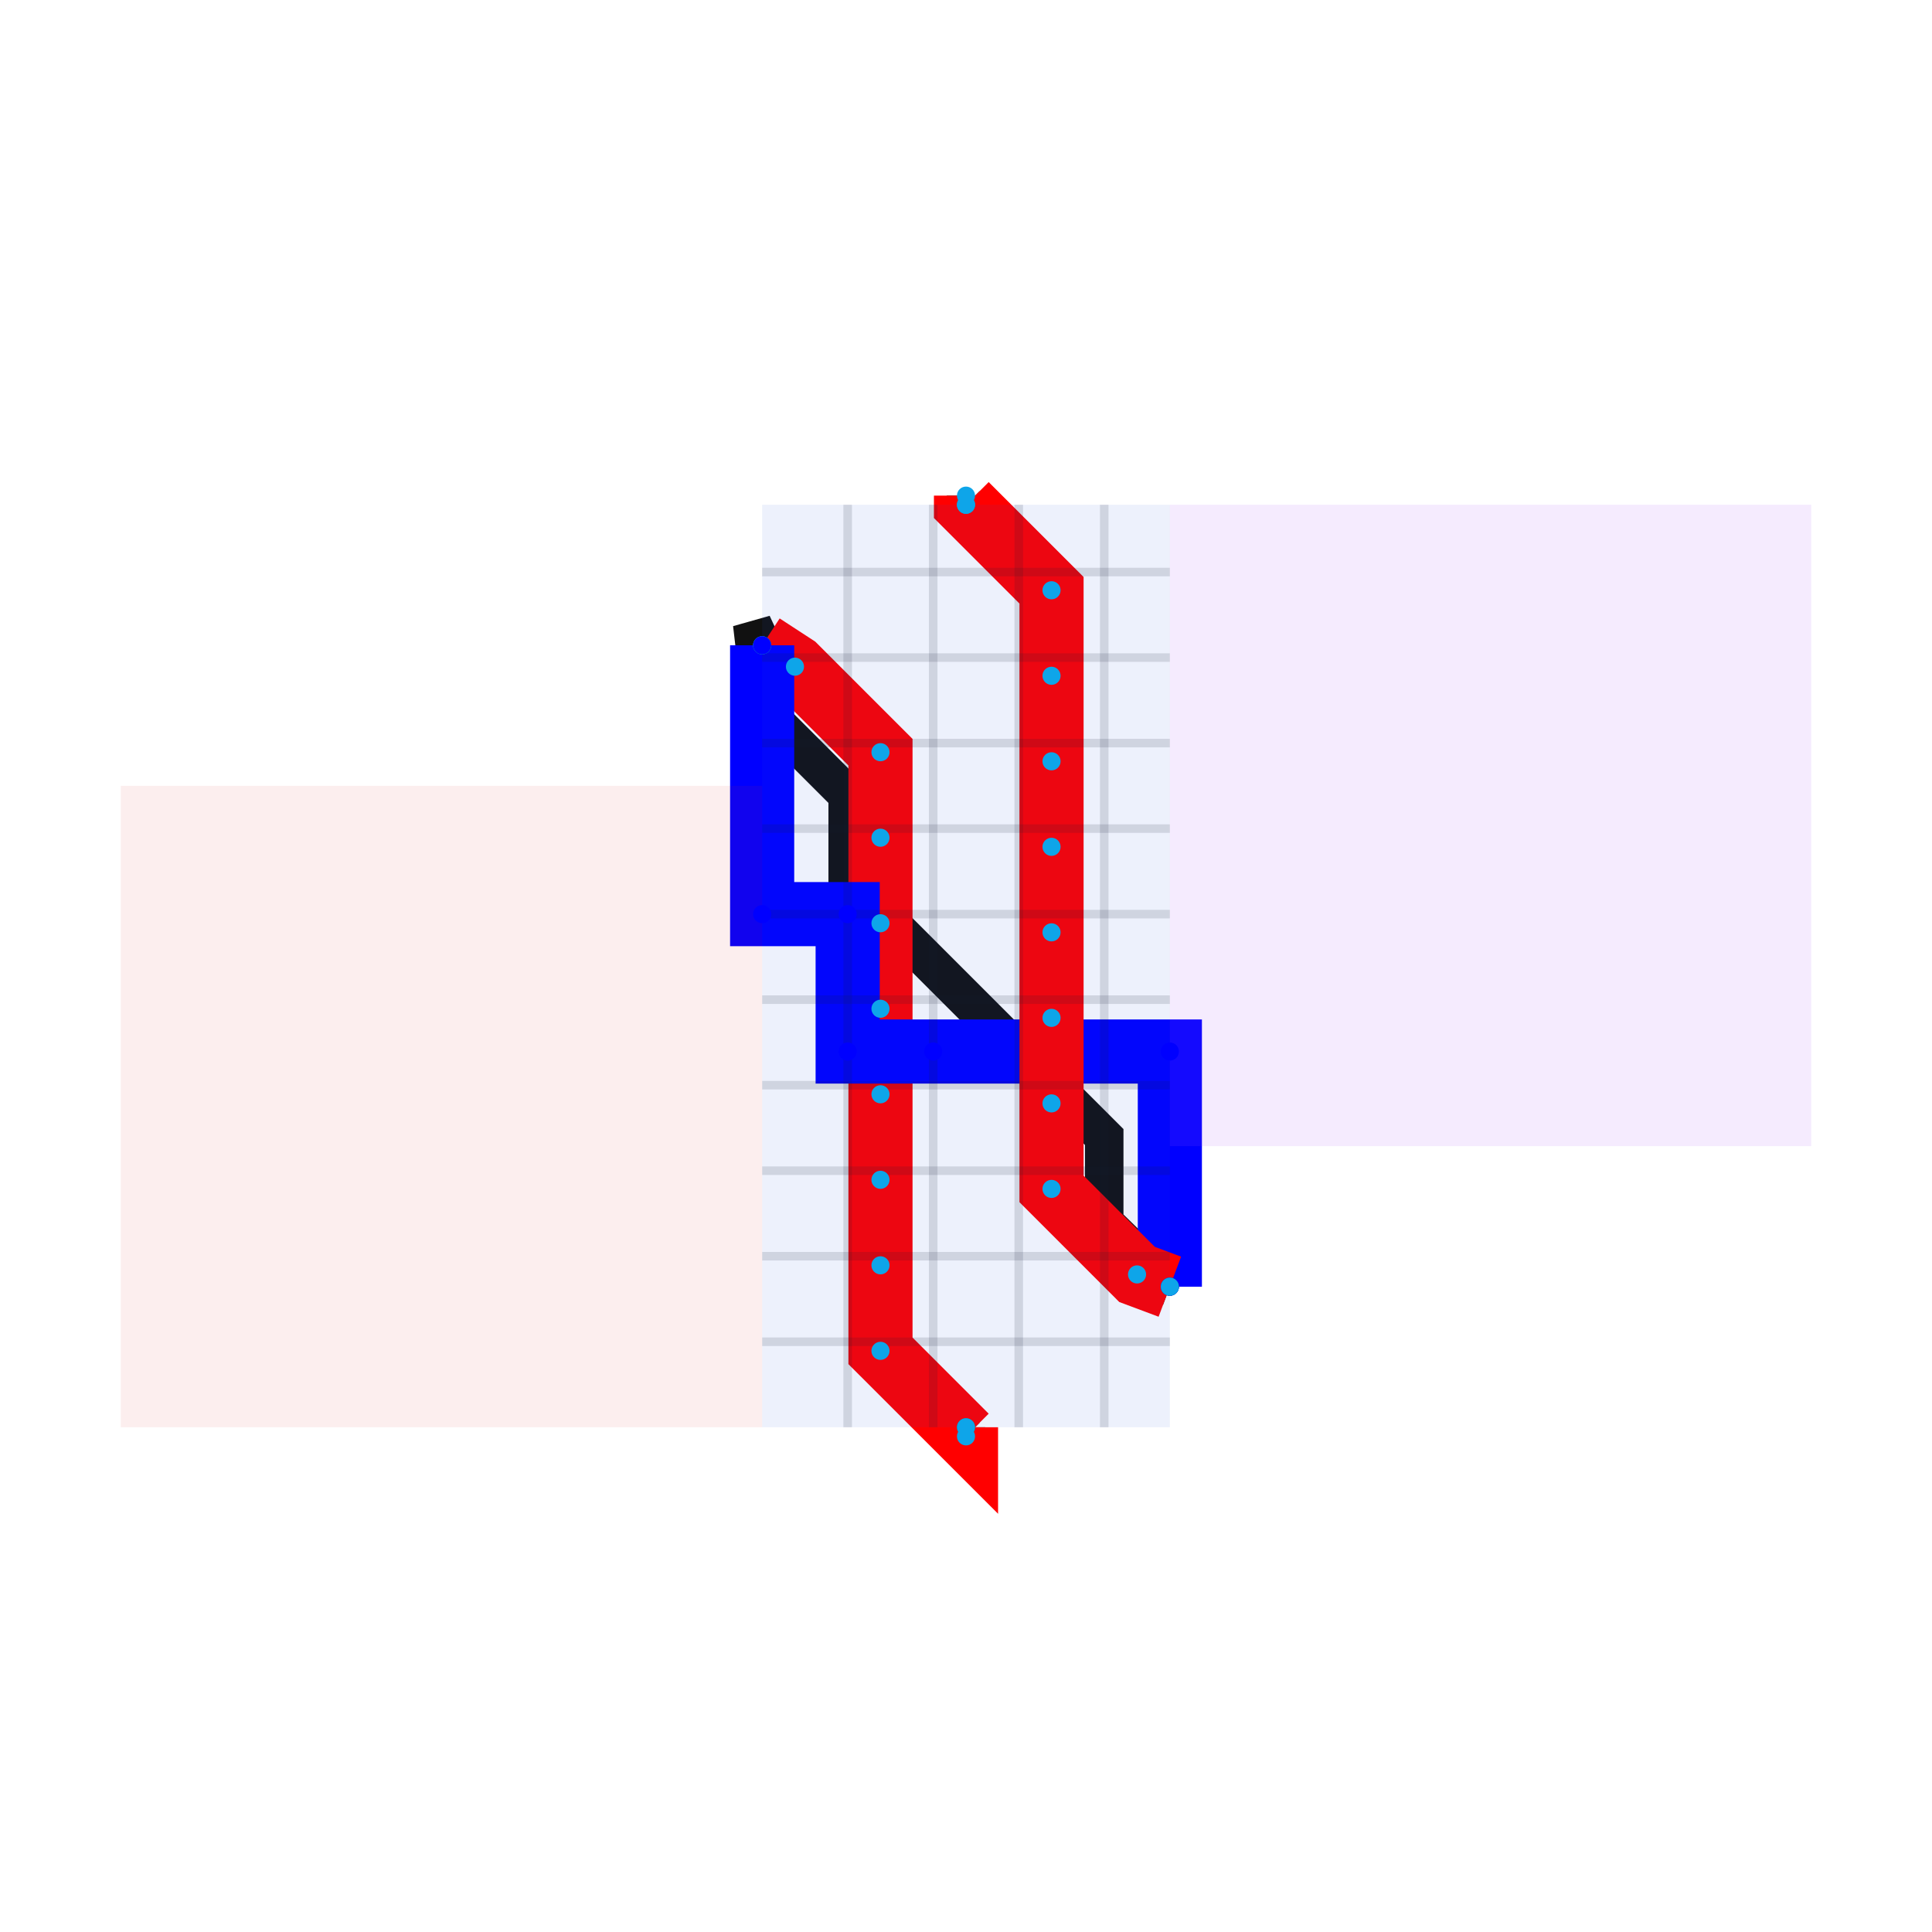
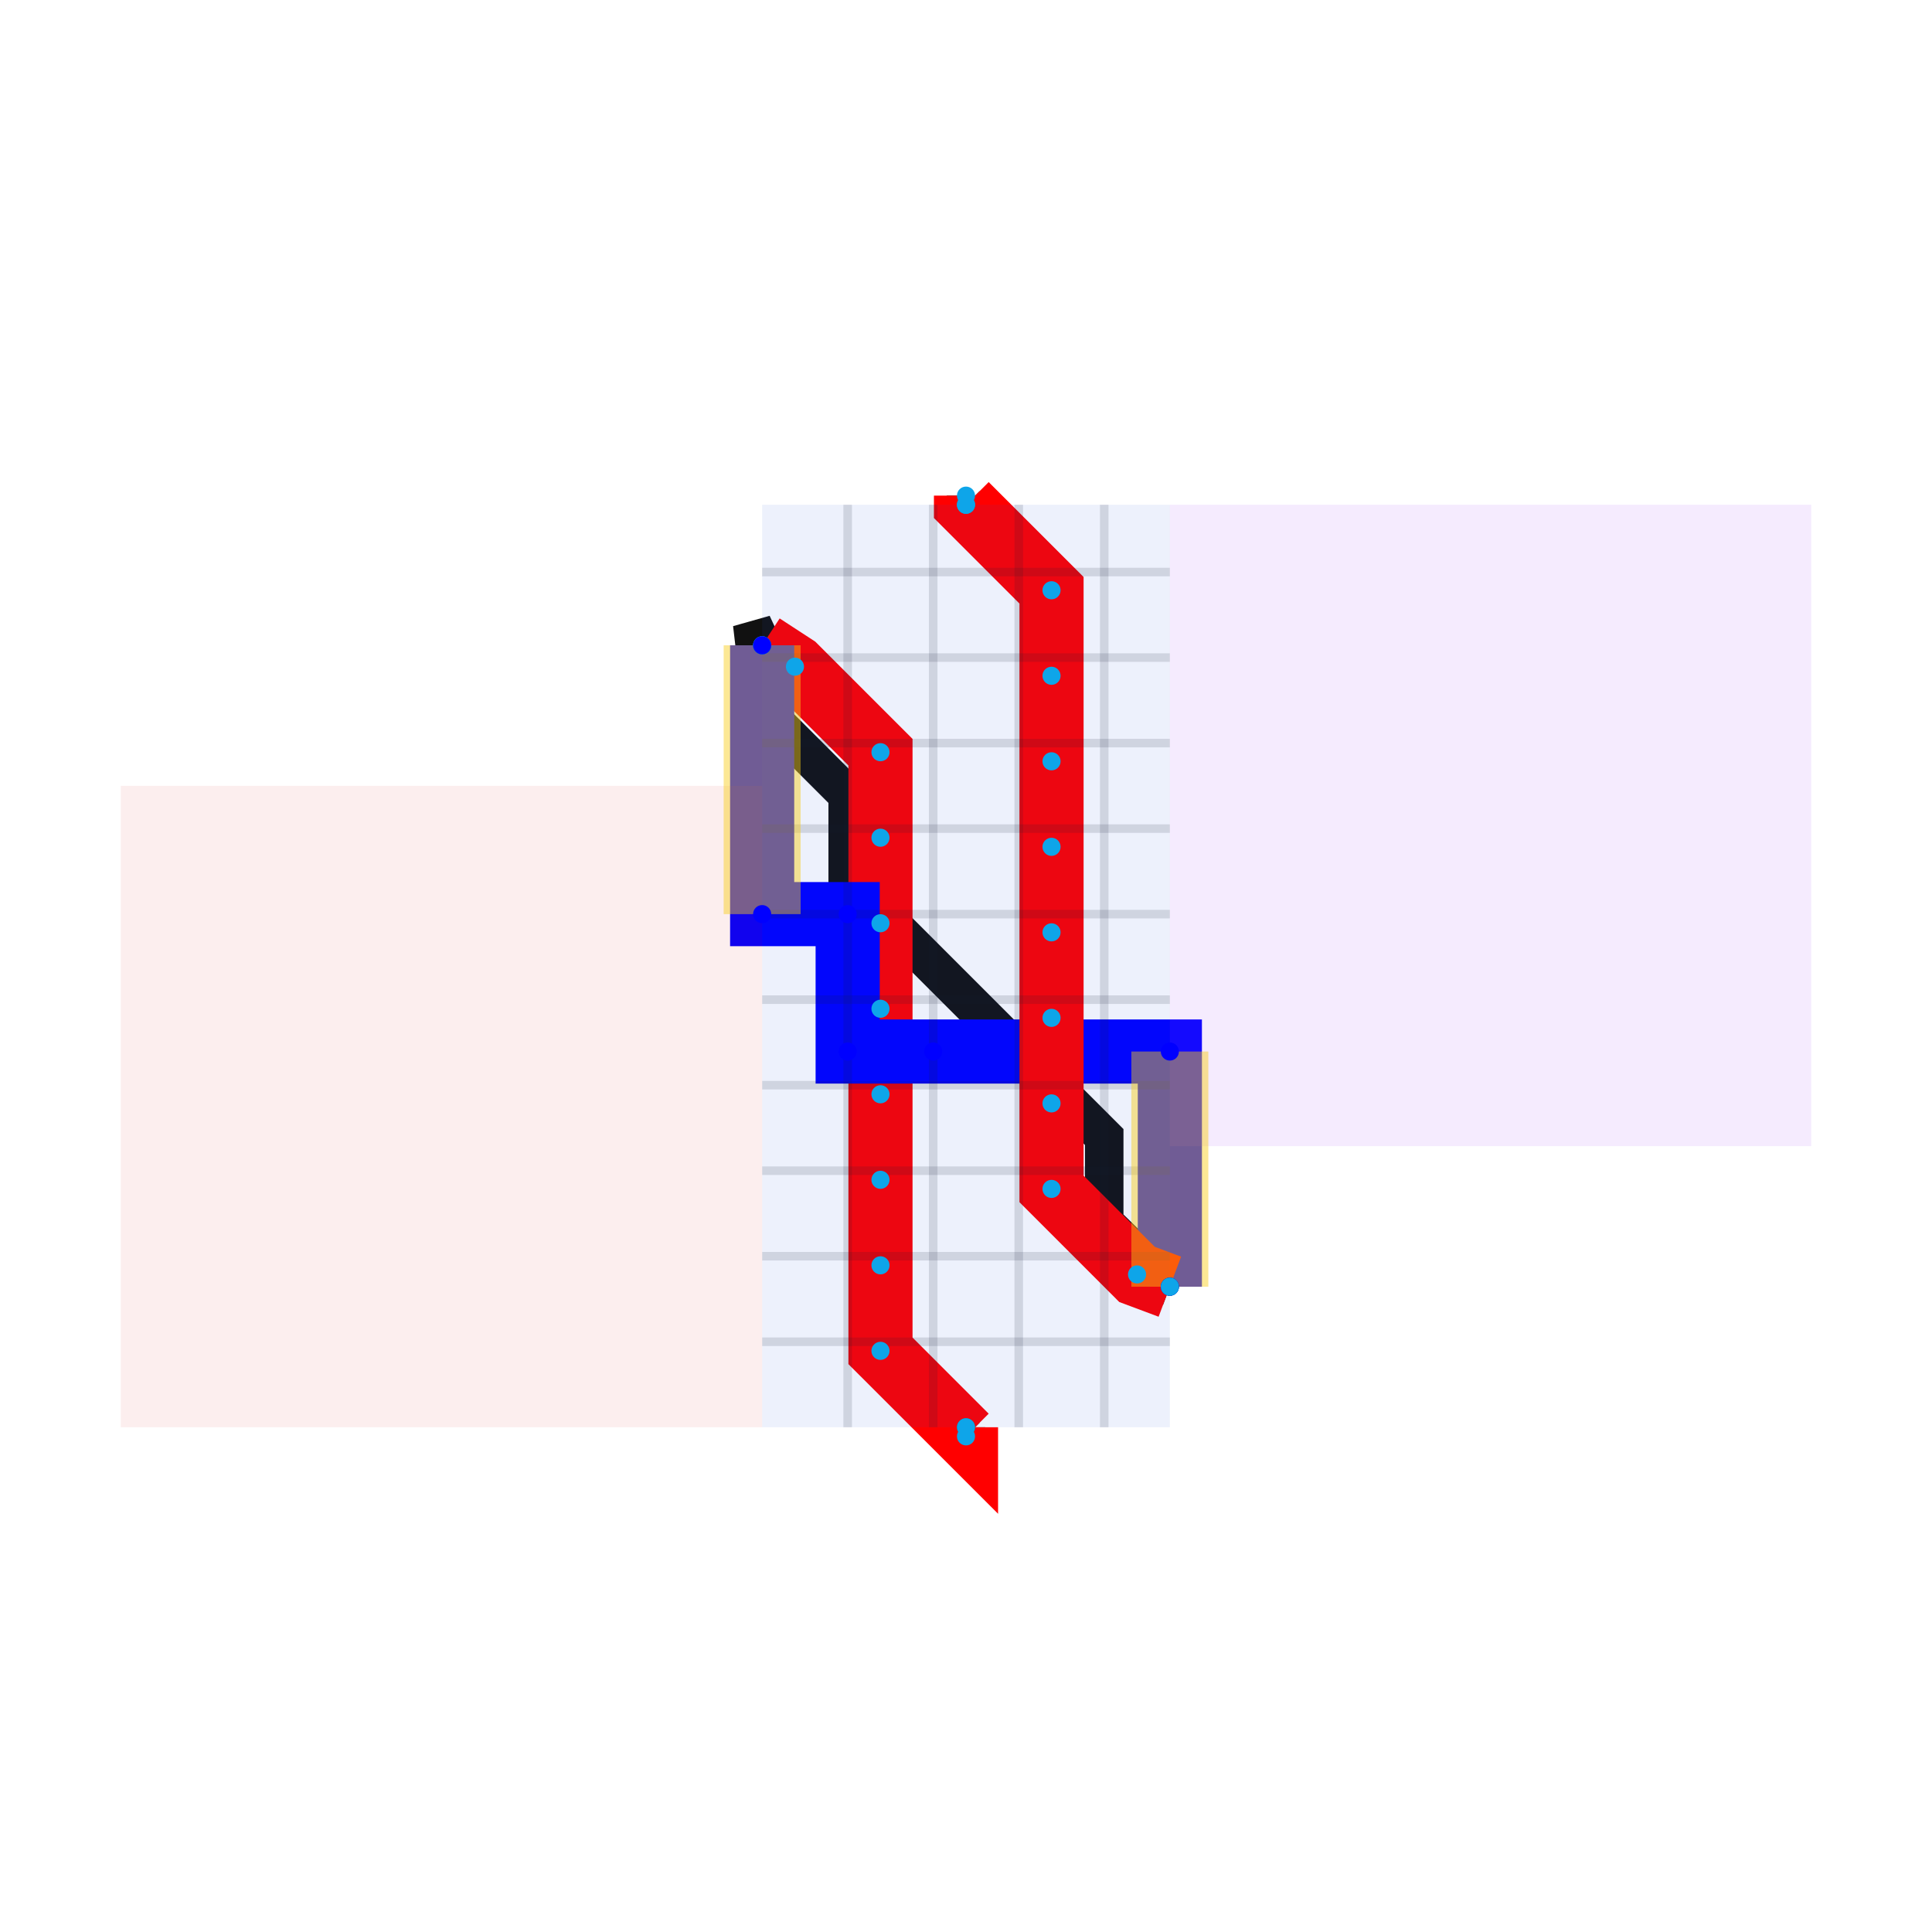
<svg xmlns="http://www.w3.org/2000/svg" width="640" height="640" viewBox="0 0 640 640">
  <rect width="100%" height="100%" fill="white" />
  <g>
    <polyline data-points="8,-7.078700187280202 8,-7.1000000000000005 7.8,-6.9 7.8,-6.7 7.8,-6.5 7.8,-6.3 7.8,-6.1 7.8,-5.8999999999999995 7.8,-5.699999999999999 7.8,-5.499999999999999 7.6,-5.299999999999999 7.523274200612883,-5.25" data-type="line" data-label="original:source_net_15_mst1" points="320,472.796 320,475.813 291.67,447.484 291.67,419.154 291.67,390.824 291.67,362.495 291.67,334.165 291.67,305.835 291.67,277.505 291.67,249.176 263.341,220.846 252.473,213.764" fill="none" stroke="#111111" stroke-width="12.748" />
  </g>
  <g>
    <polyline data-points="7.523274200612883,-5.25 7.5,-5.2 7.523274200612883,-5.4 7.723274200612884,-5.6000000000000005 7.723274200612884,-5.800000000000001 7.923274200612884,-6.000000000000001 8.123274200612883,-6.200000000000001 8.323274200612882,-6.400000000000001 8.323274200612882,-6.600000000000001 8.476725799387117,-6.75" data-type="line" data-label="original:source_net_8_mst2" points="252.473,213.764 249.176,206.681 252.473,235.011 280.802,263.341 280.802,291.67 309.132,320 337.462,348.33 365.791,376.659 365.791,404.989 387.527,426.236" fill="none" stroke="#111111" stroke-width="12.748" />
  </g>
  <g>
    <polyline data-points="8,-4.921299812719798 8,-4.9 8,-4.921299812719798 8.2,-5.121299812719799 8.2,-5.321299812719799 8.2,-5.521299812719799 8.2,-5.721299812719799 8.2,-5.921299812719799 8.2,-6.1212998127197995 8.2,-6.3212998127198 8.2,-6.5212998127198 8.399999999999999,-6.7212998127198 8.476725799387117,-6.75" data-type="line" data-label="original:source_net_17_mst2" points="320,167.204 320,164.187 320,167.204 348.33,195.534 348.33,223.863 348.33,252.193 348.33,280.523 348.33,308.852 348.33,337.182 348.33,365.512 348.33,393.841 376.659,422.171 387.527,426.236" fill="none" stroke="#111111" stroke-width="12.748" />
  </g>
  <g>
    <polyline data-points="8,-7.078700187280202 8,-7.1000000000000005 7.8,-6.9 7.8,-6.7 7.8,-6.5 7.8,-6.3 7.8,-6.1 7.8,-5.8999999999999995 7.8,-5.699999999999999 7.8,-5.499999999999999 7.6,-5.299999999999999 7.523274200612883,-5.25" data-type="line" data-label="source_net_15_mst1" points="320,472.796 320,475.813 291.67,447.484 291.67,419.154 291.67,390.824 291.67,362.495 291.67,334.165 291.67,305.835 291.67,277.505 291.67,249.176 263.341,220.846 252.473,213.764" fill="none" stroke="#FF0000" stroke-width="21.247" />
  </g>
  <g>
    <polyline data-points="7.523274200612883,-5.25 7.523274200613,-5.87870018728 7.723274200613,-5.87870018728 7.723274200613,-6.200000000000001 7.923274200612884,-6.200000000000001 8.476725799387117,-6.200000000000001 8.476725799387117,-6.75" data-type="line" data-label="source_net_8_mst2" points="252.473,213.764 252.473,302.818 280.802,302.818 280.802,348.33 309.132,348.33 387.527,348.33 387.527,426.236" fill="none" stroke="#0000FF" stroke-width="21.247" />
  </g>
  <g>
    <polyline data-points="8,-4.921299812719798 8,-4.9 8,-4.921299812719798 8.2,-5.121299812719799 8.2,-5.321299812719799 8.2,-5.521299812719799 8.2,-5.721299812719799 8.2,-5.921299812719799 8.2,-6.1212998127197995 8.2,-6.3212998127198 8.2,-6.5212998127198 8.399999999999999,-6.7212998127198 8.476725799387117,-6.75" data-type="line" data-label="source_net_17_mst2" points="320,167.204 320,164.187 320,167.204 348.33,195.534 348.33,223.863 348.33,252.193 348.33,280.523 348.33,308.852 348.33,337.182 348.33,365.512 348.33,393.841 376.659,422.171 387.527,426.236" fill="none" stroke="#FF0000" stroke-width="21.247" />
  </g>
  <g>
    <polyline data-points="7.723274200612884,-7.078700187280202 7.723274200612884,-4.921299812719798" data-type="line" data-label="grid:v" points="280.802,472.796 280.802,167.204" fill="none" stroke="rgba(15, 23, 42, 0.14)" stroke-width="2.833" />
  </g>
  <g>
    <polyline data-points="7.923274200612884,-7.078700187280202 7.923274200612884,-4.921299812719798" data-type="line" data-label="grid:v" points="309.132,472.796 309.132,167.204" fill="none" stroke="rgba(15, 23, 42, 0.14)" stroke-width="2.833" />
  </g>
  <g>
    <polyline data-points="8.123274200612883,-7.078700187280202 8.123274200612883,-4.921299812719798" data-type="line" data-label="grid:v" points="337.462,472.796 337.462,167.204" fill="none" stroke="rgba(15, 23, 42, 0.14)" stroke-width="2.833" />
  </g>
  <g>
    <polyline data-points="8.323274200612882,-7.078700187280202 8.323274200612882,-4.921299812719798" data-type="line" data-label="grid:v" points="365.791,472.796 365.791,167.204" fill="none" stroke="rgba(15, 23, 42, 0.14)" stroke-width="2.833" />
  </g>
  <g>
    <polyline data-points="7.523274200612883,-6.878700187280201 8.476725799387117,-6.878700187280201" data-type="line" data-label="grid:h" points="252.473,444.466 387.527,444.466" fill="none" stroke="rgba(15, 23, 42, 0.14)" stroke-width="2.833" />
  </g>
  <g>
    <polyline data-points="7.523274200612883,-6.678700187280201 8.476725799387117,-6.678700187280201" data-type="line" data-label="grid:h" points="252.473,416.137 387.527,416.137" fill="none" stroke="rgba(15, 23, 42, 0.14)" stroke-width="2.833" />
  </g>
  <g>
    <polyline data-points="7.523274200612883,-6.478700187280201 8.476725799387117,-6.478700187280201" data-type="line" data-label="grid:h" points="252.473,387.807 387.527,387.807" fill="none" stroke="rgba(15, 23, 42, 0.14)" stroke-width="2.833" />
  </g>
  <g>
    <polyline data-points="7.523274200612883,-6.278700187280201 8.476725799387117,-6.278700187280201" data-type="line" data-label="grid:h" points="252.473,359.477 387.527,359.477" fill="none" stroke="rgba(15, 23, 42, 0.14)" stroke-width="2.833" />
  </g>
  <g>
    <polyline data-points="7.523274200612883,-6.078700187280201 8.476725799387117,-6.078700187280201" data-type="line" data-label="grid:h" points="252.473,331.148 387.527,331.148" fill="none" stroke="rgba(15, 23, 42, 0.14)" stroke-width="2.833" />
  </g>
  <g>
    <polyline data-points="7.523274200612883,-5.8787001872802005 8.476725799387117,-5.8787001872802005" data-type="line" data-label="grid:h" points="252.473,302.818 387.527,302.818" fill="none" stroke="rgba(15, 23, 42, 0.14)" stroke-width="2.833" />
  </g>
  <g>
    <polyline data-points="7.523274200612883,-5.6787001872802 8.476725799387117,-5.6787001872802" data-type="line" data-label="grid:h" points="252.473,274.488 387.527,274.488" fill="none" stroke="rgba(15, 23, 42, 0.14)" stroke-width="2.833" />
  </g>
  <g>
    <polyline data-points="7.523274200612883,-5.4787001872802 8.476725799387117,-5.4787001872802" data-type="line" data-label="grid:h" points="252.473,246.159 387.527,246.159" fill="none" stroke="rgba(15, 23, 42, 0.14)" stroke-width="2.833" />
  </g>
  <g>
    <polyline data-points="7.523274200612883,-5.2787001872802 8.476725799387117,-5.2787001872802" data-type="line" data-label="grid:h" points="252.473,217.829 387.527,217.829" fill="none" stroke="rgba(15, 23, 42, 0.14)" stroke-width="2.833" />
  </g>
  <g>
    <polyline data-points="7.523274200612883,-5.0787001872802 8.476725799387117,-5.0787001872802" data-type="line" data-label="grid:h" points="252.473,189.499 387.527,189.499" fill="none" stroke="rgba(15, 23, 42, 0.14)" stroke-width="2.833" />
  </g>
  <g>
    <rect data-type="rect" data-label="cmn_68" data-x="8" data-y="-6" x="252.473" y="167.204" width="135.055" height="305.592" fill="rgba(29, 78, 216, 0.08)" stroke="#1d4ed8" stroke-width="0.007" />
  </g>
  <g>
    <rect data-type="rect" data-label="obstacle:oval:0" data-x="9.226725799387117" data-y="-5.671299812719798" x="387.527" y="167.204" width="212.473" height="212.473" fill="rgba(168, 85, 247, 0.12)" stroke="#a855f7" stroke-width="0.007" />
  </g>
  <g>
    <rect data-type="rect" data-label="obstacle:rect:1" data-x="6.773274200612883" data-y="-6.328700187280202" x="40" y="260.324" width="212.473" height="212.473" fill="rgba(220, 38, 38, 0.08)" stroke="#dc2626" stroke-width="0.007" />
+   </g>
+   <g>
+     <rect data-type="rect" data-label="boundary-hit:1:0" data-x="7.523274200612942" data-y="-5.56435009364" x="239.724" y="213.764" width="25.497" height="89.054" fill="rgba(250, 204, 21, 0.45)" stroke="#b45309" stroke-width="0.007" />
+   </g>
+   <g>
+     <rect data-type="rect" data-label="boundary-hit:1:5" data-x="8.476725799387117" data-y="-6.4750000000000005" x="374.779" y="348.33" width="25.497" height="77.907" fill="rgba(250, 204, 21, 0.45)" stroke="#b45309" stroke-width="0.007" />
  </g>
  <g>
    <circle data-type="point" data-label="source_net_17_mst2" data-x="8" data-y="-4.921299812719798" cx="320" cy="167.204" r="3" fill="#0f766e" />
  </g>
  <g>
    <circle data-type="point" data-label="source_net_17_mst2" data-x="8.476725799387117" data-y="-6.75" cx="387.527" cy="426.236" r="3" fill="#0f766e" />
  </g>
  <g>
    <circle data-type="point" data-label="source_net_8_mst2" data-x="7.523274200612883" data-y="-5.25" cx="252.473" cy="213.764" r="3" fill="#0f766e" />
  </g>
  <g>
    <circle data-type="point" data-label="source_net_8_mst2" data-x="8.476725799387117" data-y="-6.75" cx="387.527" cy="426.236" r="3" fill="#0f766e" />
  </g>
  <g>
    <circle data-type="point" data-label="source_net_15_mst1" data-x="8" data-y="-7.078700187280202" cx="320" cy="472.796" r="3" fill="#0f766e" />
  </g>
  <g>
    <circle data-type="point" data-label="source_net_15_mst1" data-x="7.523274200612883" data-y="-5.25" cx="252.473" cy="213.764" r="3" fill="#0f766e" />
  </g>
  <g>
    <circle data-type="point" data-label="" data-x="8" data-y="-7.078700187280202" cx="320" cy="472.796" r="3" fill="#0ea5e9" />
  </g>
  <g>
    <circle data-type="point" data-label="" data-x="8" data-y="-7.1000000000000005" cx="320" cy="475.813" r="3" fill="#0ea5e9" />
  </g>
  <g>
    <circle data-type="point" data-label="" data-x="7.8" data-y="-6.9" cx="291.67" cy="447.484" r="3" fill="#0ea5e9" />
  </g>
  <g>
    <circle data-type="point" data-label="" data-x="7.8" data-y="-6.7" cx="291.67" cy="419.154" r="3" fill="#0ea5e9" />
  </g>
  <g>
    <circle data-type="point" data-label="" data-x="7.8" data-y="-6.5" cx="291.67" cy="390.824" r="3" fill="#0ea5e9" />
  </g>
  <g>
    <circle data-type="point" data-label="" data-x="7.8" data-y="-6.3" cx="291.67" cy="362.495" r="3" fill="#0ea5e9" />
  </g>
  <g>
    <circle data-type="point" data-label="" data-x="7.8" data-y="-6.1" cx="291.67" cy="334.165" r="3" fill="#0ea5e9" />
  </g>
  <g>
    <circle data-type="point" data-label="" data-x="7.8" data-y="-5.8999999999999995" cx="291.67" cy="305.835" r="3" fill="#0ea5e9" />
  </g>
  <g>
    <circle data-type="point" data-label="" data-x="7.8" data-y="-5.699999999999999" cx="291.67" cy="277.505" r="3" fill="#0ea5e9" />
  </g>
  <g>
    <circle data-type="point" data-label="" data-x="7.8" data-y="-5.499999999999999" cx="291.67" cy="249.176" r="3" fill="#0ea5e9" />
  </g>
  <g>
    <circle data-type="point" data-label="" data-x="7.6" data-y="-5.299999999999999" cx="263.341" cy="220.846" r="3" fill="#0ea5e9" />
  </g>
  <g>
    <circle data-type="point" data-label="" data-x="7.523274200612883" data-y="-5.25" cx="252.473" cy="213.764" r="3" fill="#0ea5e9" />
  </g>
  <g>
    <circle data-type="point" data-label="" data-x="7.523274200612883" data-y="-5.25" cx="252.473" cy="213.764" r="3" fill="#0000FF" />
  </g>
  <g>
    <circle data-type="point" data-label="" data-x="7.523274200613" data-y="-5.87870018728" cx="252.473" cy="302.818" r="3" fill="#0000FF" />
  </g>
  <g>
    <circle data-type="point" data-label="" data-x="7.723274200613" data-y="-5.87870018728" cx="280.802" cy="302.818" r="3" fill="#0000FF" />
  </g>
  <g>
    <circle data-type="point" data-label="" data-x="7.723274200613" data-y="-6.200000000000001" cx="280.802" cy="348.33" r="3" fill="#0000FF" />
  </g>
  <g>
    <circle data-type="point" data-label="" data-x="7.923274200612884" data-y="-6.200000000000001" cx="309.132" cy="348.33" r="3" fill="#0000FF" />
  </g>
  <g>
    <circle data-type="point" data-label="" data-x="8.476725799387117" data-y="-6.200000000000001" cx="387.527" cy="348.33" r="3" fill="#0000FF" />
  </g>
  <g>
    <circle data-type="point" data-label="" data-x="8.476725799387117" data-y="-6.75" cx="387.527" cy="426.236" r="3" fill="#0000FF" />
  </g>
  <g>
    <circle data-type="point" data-label="" data-x="8" data-y="-4.921299812719798" cx="320" cy="167.204" r="3" fill="#0ea5e9" />
  </g>
  <g>
    <circle data-type="point" data-label="" data-x="8" data-y="-4.9" cx="320" cy="164.187" r="3" fill="#0ea5e9" />
  </g>
  <g>
    <circle data-type="point" data-label="" data-x="8" data-y="-4.921299812719798" cx="320" cy="167.204" r="3" fill="#0ea5e9" />
  </g>
  <g>
    <circle data-type="point" data-label="" data-x="8.2" data-y="-5.121299812719799" cx="348.33" cy="195.534" r="3" fill="#0ea5e9" />
  </g>
  <g>
    <circle data-type="point" data-label="" data-x="8.2" data-y="-5.321299812719799" cx="348.33" cy="223.863" r="3" fill="#0ea5e9" />
  </g>
  <g>
    <circle data-type="point" data-label="" data-x="8.2" data-y="-5.521299812719799" cx="348.33" cy="252.193" r="3" fill="#0ea5e9" />
  </g>
  <g>
    <circle data-type="point" data-label="" data-x="8.2" data-y="-5.721299812719799" cx="348.33" cy="280.523" r="3" fill="#0ea5e9" />
  </g>
  <g>
    <circle data-type="point" data-label="" data-x="8.2" data-y="-5.921299812719799" cx="348.33" cy="308.852" r="3" fill="#0ea5e9" />
  </g>
  <g>
    <circle data-type="point" data-label="" data-x="8.2" data-y="-6.1212998127197995" cx="348.33" cy="337.182" r="3" fill="#0ea5e9" />
  </g>
  <g>
    <circle data-type="point" data-label="" data-x="8.2" data-y="-6.3212998127198" cx="348.33" cy="365.512" r="3" fill="#0ea5e9" />
  </g>
  <g>
    <circle data-type="point" data-label="" data-x="8.2" data-y="-6.5212998127198" cx="348.33" cy="393.841" r="3" fill="#0ea5e9" />
  </g>
  <g>
    <circle data-type="point" data-label="" data-x="8.399999999999999" data-y="-6.7212998127198" cx="376.659" cy="422.171" r="3" fill="#0ea5e9" />
  </g>
  <g>
    <circle data-type="point" data-label="" data-x="8.476725799387117" data-y="-6.75" cx="387.527" cy="426.236" r="3" fill="#0ea5e9" />
  </g>
  <g id="crosshair" style="display: none">
    <line id="crosshair-h" y1="0" y2="640" stroke="#666" stroke-width="0.5" />
    <line id="crosshair-v" x1="0" x2="640" stroke="#666" stroke-width="0.5" />
    <text id="coordinates" font-family="monospace" font-size="12" fill="#666" />
  </g>
</svg>
